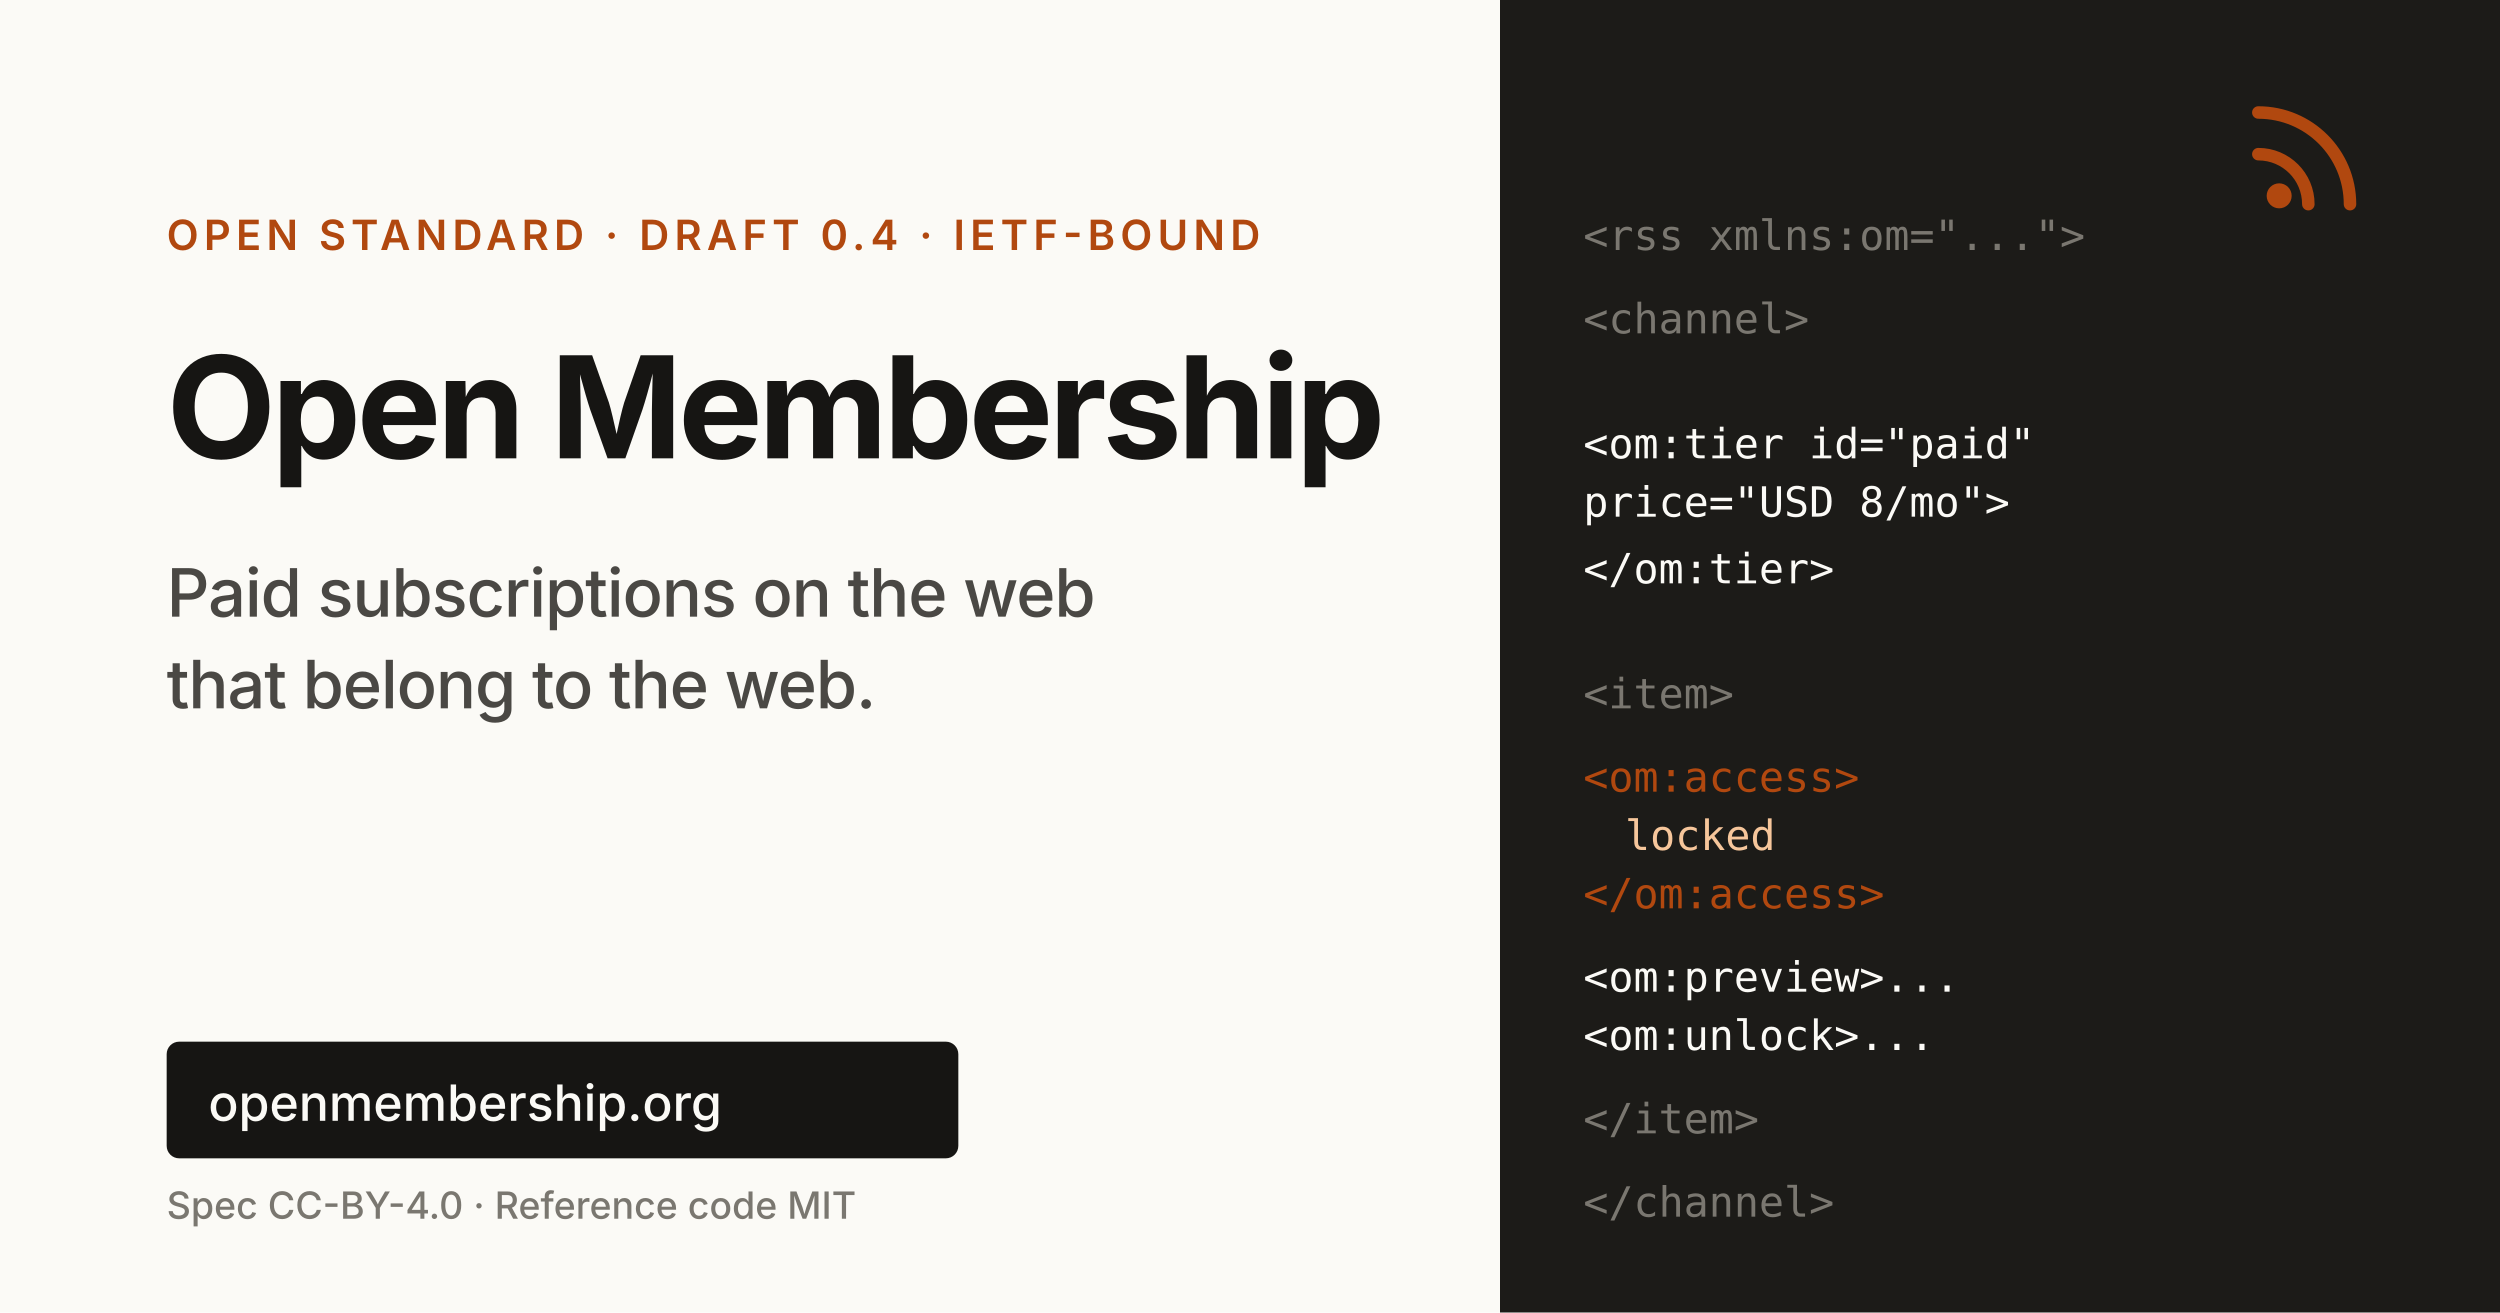
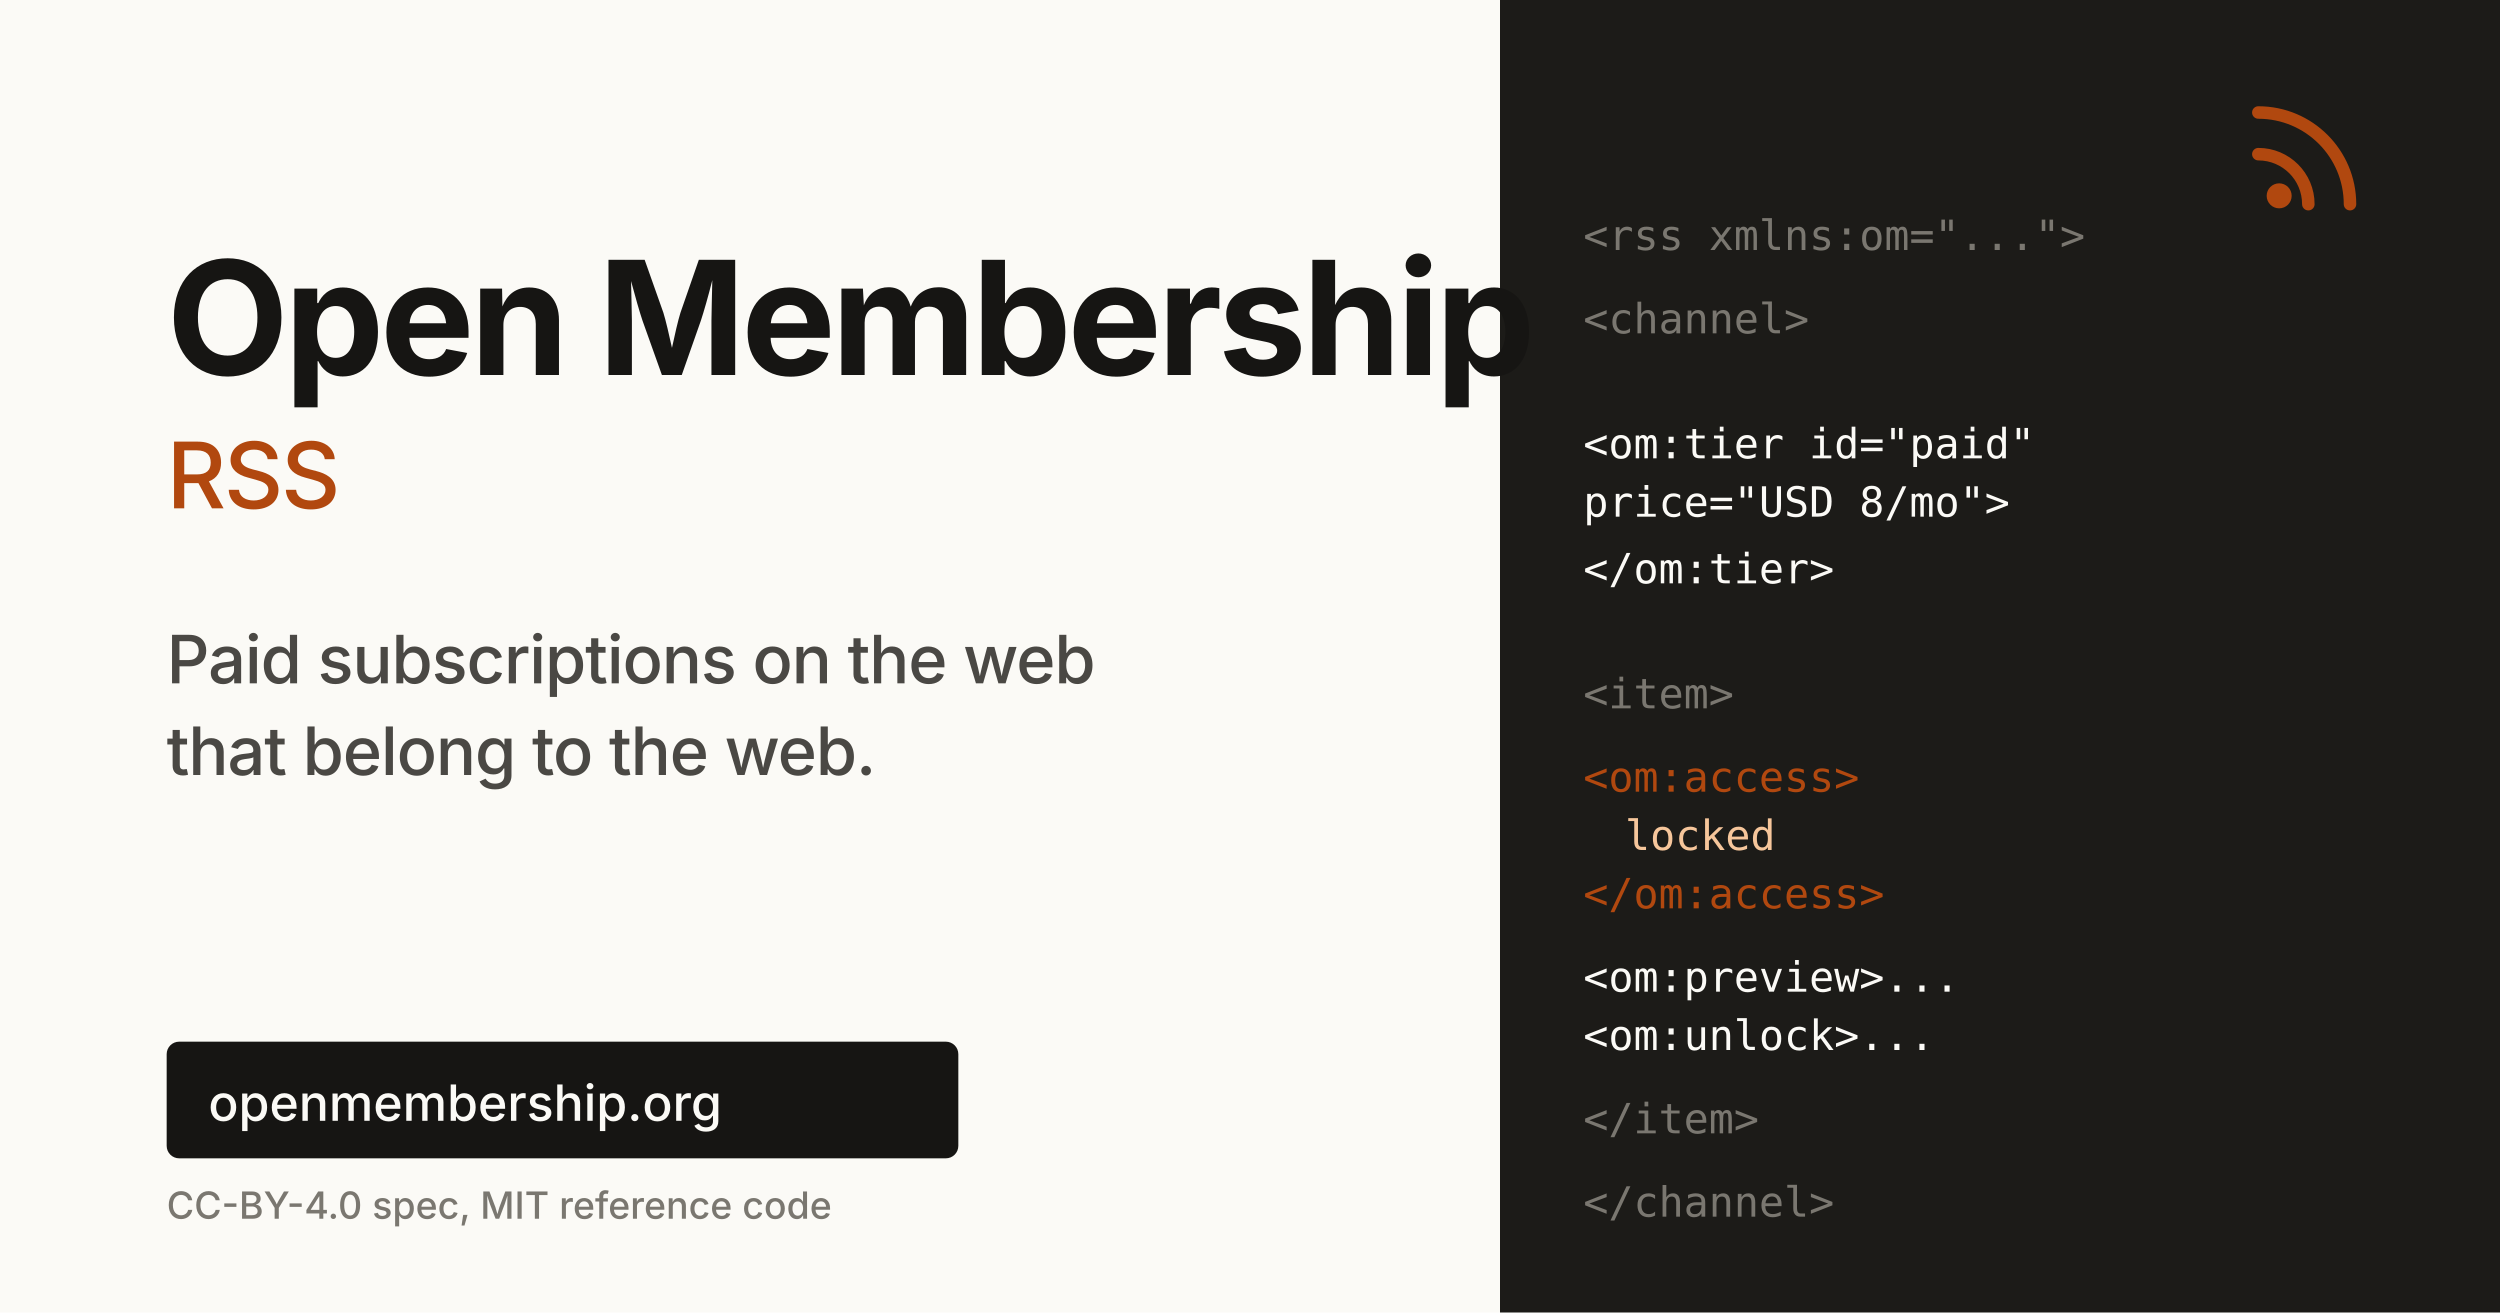
<svg xmlns="http://www.w3.org/2000/svg" viewBox="0 0 1200 630" font-family="Inter, 'Helvetica Neue', system-ui, sans-serif">
  <rect width="1200" height="630" fill="#fbfaf6" />
  <rect x="720" y="0" width="480" height="630" fill="#1c1b18" />
-   <text x="80" y="120" font-size="20" font-weight="600" letter-spacing="2.5" fill="#b1480f">OPEN STANDARD · DRAFT 0.4 · IETF-BOUND</text>
-   <text x="80" y="220" font-size="68" font-weight="700" fill="#161513" letter-spacing="-2">Open Membership</text>
-   <text x="80" y="296" font-size="32" font-weight="500" fill="#4a4844" letter-spacing="-0.5">Paid subscriptions on the web</text>
-   <text x="80" y="340" font-size="32" font-weight="500" fill="#4a4844" letter-spacing="-0.5">that belong to the web.</text>
+   <text x="80" y="180" font-size="76" font-weight="700" fill="#161513" letter-spacing="-2">Open Membership</text>
+   <text x="80" y="244" font-size="44" font-weight="500" fill="#b1480f" letter-spacing="-1">RSS</text>
+   <text x="80" y="328" font-size="32" font-weight="500" fill="#4a4844" letter-spacing="-0.5">Paid subscriptions on the web</text>
+   <text x="80" y="372" font-size="32" font-weight="500" fill="#4a4844" letter-spacing="-0.5">that belong to the web.</text>
  <rect x="80" y="500" width="380" height="56" rx="6" fill="#161513" />
  <text x="100" y="538" font-size="24" font-weight="500" fill="#fbfaf6">openmembership.org</text>
-   <text x="80" y="585" font-size="18" font-weight="500" fill="#7a7770">Spec CC-BY-4.0 · Reference code MIT</text>
+   <text x="80" y="585" font-size="18" font-weight="500" fill="#7a7770">CC-BY-4.0 spec, MIT reference code</text>
  <g font-family="'JetBrains Mono', 'SF Mono', ui-monospace, Menlo, monospace" font-size="20">
    <text x="760" y="120" fill="#7a7770">&lt;rss xmlns:om="..."&gt;</text>
    <text x="760" y="160" fill="#7a7770">  &lt;channel&gt;</text>
    <text x="760" y="220" fill="#fbfaf6">    &lt;om:tier id="paid"</text>
    <text x="760" y="248" fill="#fbfaf6">      price="USD 8/mo"&gt;</text>
    <text x="760" y="280" fill="#fbfaf6">    &lt;/om:tier&gt;</text>
    <text x="760" y="340" fill="#7a7770">    &lt;item&gt;</text>
    <text x="760" y="380" fill="#b1480f">      &lt;om:access&gt;</text>
    <text x="780" y="408" fill="#f6c69b">        locked</text>
    <text x="760" y="436" fill="#b1480f">      &lt;/om:access&gt;</text>
    <text x="760" y="476" fill="#fbfaf6">      &lt;om:preview&gt;...</text>
    <text x="760" y="504" fill="#fbfaf6">      &lt;om:unlock&gt;...</text>
    <text x="760" y="544" fill="#7a7770">    &lt;/item&gt;</text>
    <text x="760" y="584" fill="#7a7770">  &lt;/channel&gt;</text>
  </g>
  <g transform="translate(1080, 32)" fill="none" stroke="#b1480f" stroke-width="6" stroke-linecap="round">
    <circle cx="14" cy="62" r="6" fill="#b1480f" stroke="none" />
    <path d="M 4 42 a 24 24 0 0 1 24 24" />
    <path d="M 4 22 a 44 44 0 0 1 44 44" />
  </g>
</svg>
